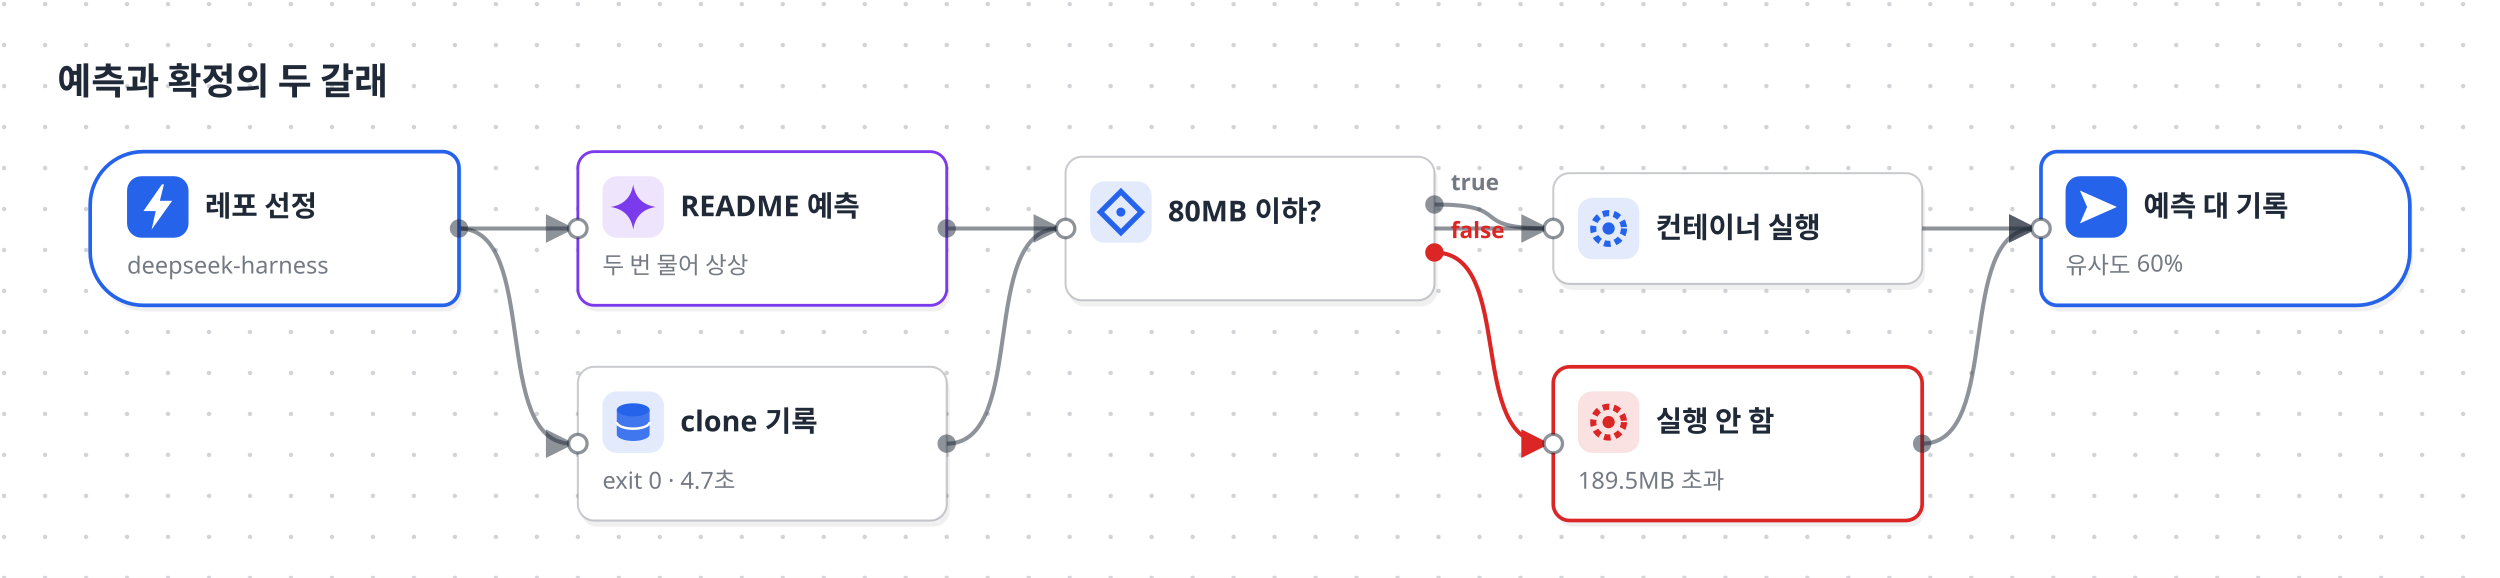
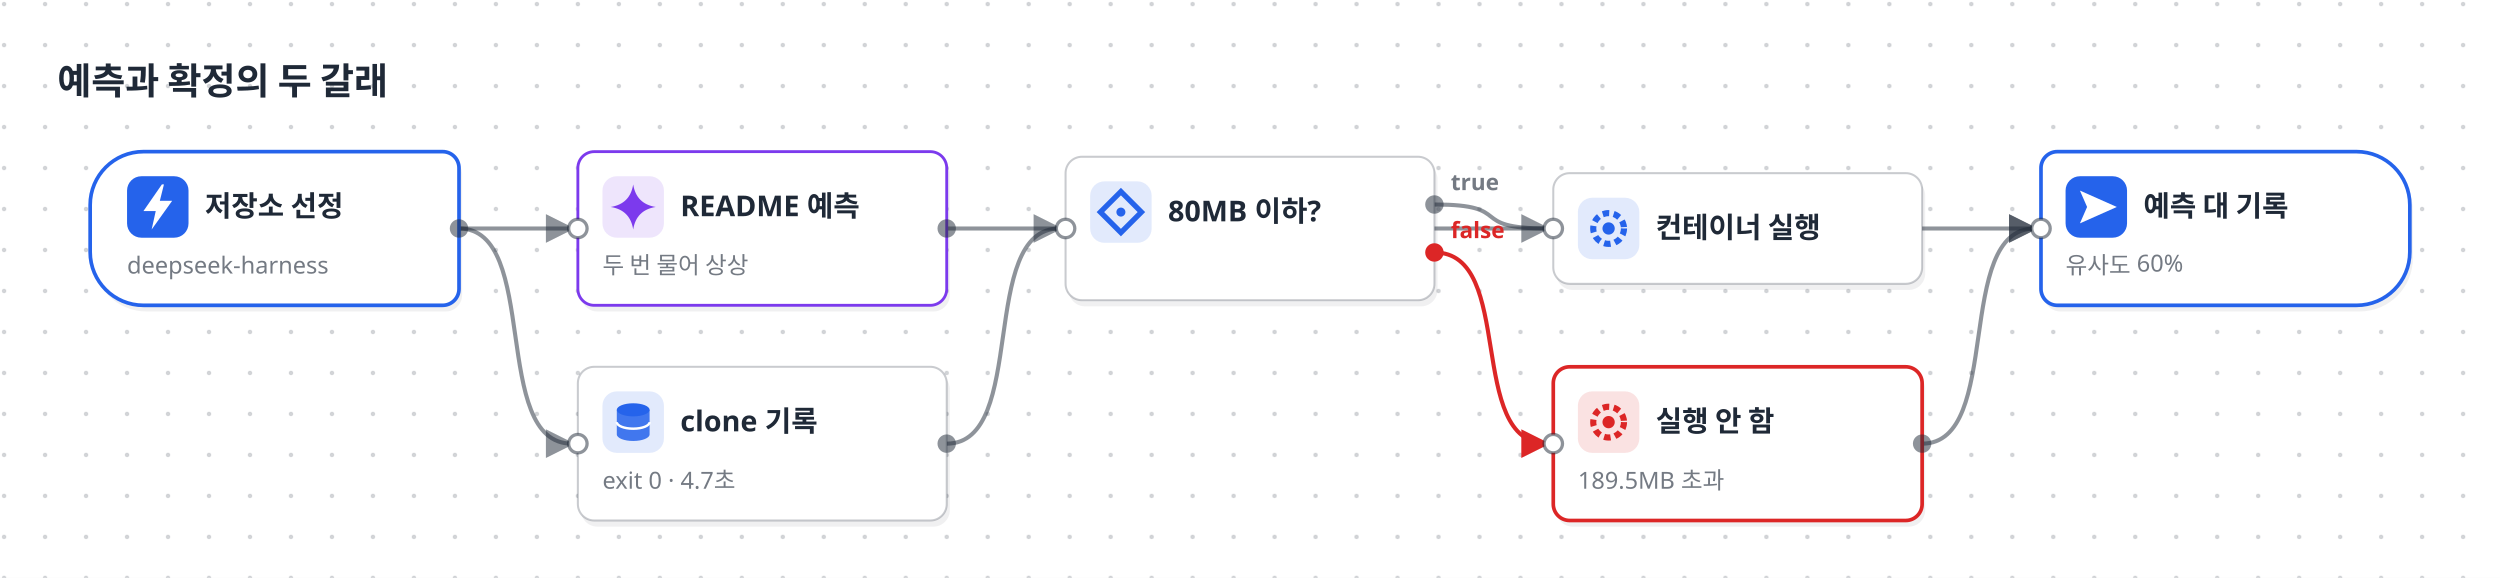
<svg xmlns="http://www.w3.org/2000/svg" width="1220" height="282" viewBox="0 0 1220 282" font-family="'NanumSquare','Nanum Gothic','Apple SD Gothic Neo','Malgun Gothic',sans-serif" role="img">
  <defs>
    <pattern id="dots" width="20" height="20" patternUnits="userSpaceOnUse">
      <circle cx="2" cy="2" r="1.1" fill="#1f2937" fill-opacity="0.20" />
    </pattern>
    <marker id="ah" viewBox="0 0 10 10" refX="9" refY="5" markerWidth="7" markerHeight="7" orient="auto">
      <path d="M0,0 L10,5 L0,10 z" fill="#1f2937" fill-opacity="0.5" />
    </marker>
    <marker id="ahw" viewBox="0 0 10 10" refX="9" refY="5" markerWidth="7" markerHeight="7" orient="auto">
      <path d="M0,0 L10,5 L0,10 z" fill="#dc2626" />
    </marker>
  </defs>
  <rect width="1220" height="282" fill="#ffffff" />
  <rect width="1220" height="282" fill="url(#dots)" />
  <text x="28" y="46" font-size="18" font-weight="700" fill="#1f2937">예측과 확정의 두 갈래</text>
  <path d="M224.0,111.5 C264.0,111.5 239.0,111.5 279.0,111.5" fill="none" stroke="#1f2937" stroke-opacity="0.5" stroke-width="2" marker-end="url(#ah)" />
  <path d="M224.0,111.5 C264.0,111.5 239.0,216.5 279.0,216.5" fill="none" stroke="#1f2937" stroke-opacity="0.5" stroke-width="2" marker-end="url(#ah)" />
  <path d="M462.0,216.5 C502.0,216.5 477.0,111.5 517.0,111.5" fill="none" stroke="#1f2937" stroke-opacity="0.5" stroke-width="2" marker-end="url(#ah)" />
  <path d="M700.0,99.8 C740.0,99.8 715.0,111.5 755.0,111.5" fill="none" stroke="#1f2937" stroke-opacity="0.5" stroke-width="2" marker-end="url(#ah)" />
  <path d="M700.0,123.2 C740.0,123.2 715.0,216.5 755.0,216.5" fill="none" stroke="#dc2626" stroke-width="2" marker-end="url(#ahw)" />
  <path d="M462.0,111.5 C727.5,111.5 727.5,111.5 993.0,111.5" fill="none" stroke="#1f2937" stroke-opacity="0.5" stroke-width="2" marker-end="url(#ah)" />
  <path d="M938.0,216.5 C978.0,216.5 953.0,111.5 993.0,111.5" fill="none" stroke="#1f2937" stroke-opacity="0.5" stroke-width="2" marker-end="url(#ah)" />
  <path d="M71.5,77.0 H217.5 A8,8 0 0 1 225.5,85.0 V144.0 A8,8 0 0 1 217.5,152.0 H71.5 A26,26 0 0 1 45.5,126.0 V103.0 A26,26 0 0 1 71.5,77.0 Z" fill="#1f2937" fill-opacity="0.07" />
  <path d="M70.0,74.0 H216.0 A8,8 0 0 1 224.0,82.0 V141.0 A8,8 0 0 1 216.0,149.0 H70.0 A26,26 0 0 1 44.0,123.0 V100.0 A26,26 0 0 1 70.0,74.0 Z" fill="#ffffff" stroke="#2563eb" stroke-width="1.8" />
  <rect x="62.0" y="86.0" width="30" height="30" rx="7" fill="#2563eb" fill-opacity="1" />
  <polygon points="79.0,90.0 70.0,103.0 76.0,103.0 74.0,112.0 84.0,98.0 78.0,98.0 80.0,90.0" fill="#ffffff" />
-   <text x="100.0" y="105.5" font-size="14" font-weight="700" fill="#1f2937">레포 선정</text>
+   <text x="100.0" y="105.5" font-size="14" font-weight="700" fill="#1f2937">저장소 선정</text>
  <text x="62.0" y="133.5" font-size="11.5" fill="#1f2937" fill-opacity="0.62">deepseek-harness</text>
  <circle cx="224.0" cy="111.5" r="4.5" fill="#1f2937" fill-opacity="0.5" />
  <path d="M291.5,77.0 H455.5 A8,8 0 0 1 463.5,85.0 V144.0 A8,8 0 0 1 455.5,152.0 H291.5 A8,8 0 0 1 283.5,144.0 V85.0 A8,8 0 0 1 291.5,77.0 Z" fill="#1f2937" fill-opacity="0.07" />
  <path d="M290.0,74.0 H454.0 A8,8 0 0 1 462.0,82.0 V141.0 A8,8 0 0 1 454.0,149.0 H290.0 A8,8 0 0 1 282.0,141.0 V82.0 A8,8 0 0 1 290.0,74.0 Z" fill="#ffffff" stroke="#7c3aed" stroke-width="1.4" />
  <rect x="294.0" y="86.0" width="30" height="30" rx="7" fill="#7c3aed" fill-opacity="0.13" />
  <path d="M309.0,90.0 Q310.5,99.5 320.0,101.0 Q310.5,102.5 309.0,112.0 Q307.5,102.5 298.0,101.0 Q307.5,99.5 309.0,90.0 Z" fill="#7c3aed" />
  <text x="332.0" y="105.5" font-size="14" font-weight="700" fill="#1f2937">README 예측</text>
  <text x="294.0" y="133.5" font-size="11.5" fill="#1f2937" fill-opacity="0.62">두 번 물어 상상</text>
  <circle cx="282.0" cy="111.5" r="4.5" fill="#ffffff" stroke="#1f2937" stroke-opacity="0.5" stroke-width="1.6" />
  <circle cx="462.0" cy="111.5" r="4.5" fill="#1f2937" fill-opacity="0.5" />
  <path d="M291.5,182.0 H455.5 A8,8 0 0 1 463.5,190.0 V249.0 A8,8 0 0 1 455.5,257.0 H291.5 A8,8 0 0 1 283.5,249.0 V190.0 A8,8 0 0 1 291.5,182.0 Z" fill="#1f2937" fill-opacity="0.07" />
  <path d="M290.0,179.0 H454.0 A8,8 0 0 1 462.0,187.0 V246.0 A8,8 0 0 1 454.0,254.0 H290.0 A8,8 0 0 1 282.0,246.0 V187.0 A8,8 0 0 1 290.0,179.0 Z" fill="#ffffff" stroke="#1f2937" stroke-opacity="0.24" stroke-width="1" />
  <rect x="294.0" y="191.0" width="30" height="30" rx="7" fill="#2563eb" fill-opacity="0.13" />
  <path d="M301.0,200.0 V212.0 A8,3.2 0 0 0 317.0,212.0 V200.0" fill="#2563eb" fill-opacity="0.85" />
  <ellipse cx="309.0" cy="200.0" rx="8" ry="3.2" fill="#2563eb" />
  <path d="M301.0,206.0 A8,3.2 0 0 0 317.0,206.0" fill="none" stroke="#ffffff" stroke-width="1.2" />
  <text x="332.0" y="210.5" font-size="14" font-weight="700" fill="#1f2937">clone 기록</text>
  <text x="294.0" y="238.5" font-size="11.5" fill="#1f2937" fill-opacity="0.62">exit 0 · 4.7초</text>
  <circle cx="282.0" cy="216.5" r="4.5" fill="#ffffff" stroke="#1f2937" stroke-opacity="0.5" stroke-width="1.6" />
  <circle cx="462.0" cy="216.5" r="4.5" fill="#1f2937" fill-opacity="0.5" />
  <path d="M529.5,79.5 H693.5 A8,8 0 0 1 701.5,87.5 V141.5 A8,8 0 0 1 693.5,149.5 H529.5 A8,8 0 0 1 521.5,141.5 V87.5 A8,8 0 0 1 529.5,79.5 Z" fill="#1f2937" fill-opacity="0.07" />
  <path d="M528.0,76.5 H692.0 A8,8 0 0 1 700.0,84.5 V138.5 A8,8 0 0 1 692.0,146.5 H528.0 A8,8 0 0 1 520.0,138.5 V84.5 A8,8 0 0 1 528.0,76.5 Z" fill="#ffffff" stroke="#1f2937" stroke-opacity="0.24" stroke-width="1" />
  <rect x="532.0" y="88.5" width="30" height="30" rx="7" fill="#2563eb" fill-opacity="0.13" />
  <polygon points="547.0,93.5 557.0,103.5 547.0,113.5 537.0,103.5" fill="none" stroke="#2563eb" stroke-width="2.6" />
  <circle cx="547.0" cy="103.5" r="2.2" fill="#2563eb" />
  <text x="570.0" y="108.0" font-size="14" font-weight="700" fill="#1f2937">80MB 이하?</text>
  <circle cx="520.0" cy="111.5" r="4.5" fill="#ffffff" stroke="#1f2937" stroke-opacity="0.5" stroke-width="1.6" />
  <circle cx="700.0" cy="99.8" r="4.5" fill="#1f2937" fill-opacity="0.5" />
  <text x="708.0" y="92.8" font-size="11" font-weight="700" fill="#1f2937" fill-opacity="0.62">true</text>
  <circle cx="700.0" cy="123.2" r="4.5" fill="#dc2626" />
  <text x="708.0" y="116.2" font-size="11" font-weight="700" fill="#dc2626">false</text>
  <path d="M767.5,87.5 H931.5 A8,8 0 0 1 939.5,95.5 V133.5 A8,8 0 0 1 931.5,141.5 H767.5 A8,8 0 0 1 759.5,133.5 V95.5 A8,8 0 0 1 767.5,87.5 Z" fill="#1f2937" fill-opacity="0.07" />
  <path d="M766.0,84.5 H930.0 A8,8 0 0 1 938.0,92.5 V130.5 A8,8 0 0 1 930.0,138.5 H766.0 A8,8 0 0 1 758.0,130.5 V92.5 A8,8 0 0 1 766.0,84.5 Z" fill="#ffffff" stroke="#1f2937" stroke-opacity="0.24" stroke-width="1" />
  <rect x="770.0" y="96.5" width="30" height="30" rx="7" fill="#2563eb" fill-opacity="0.13" />
  <circle cx="785.0" cy="111.5" r="7.5" fill="none" stroke="#2563eb" stroke-width="3" stroke-dasharray="3.2 2.2" />
  <circle cx="785.0" cy="111.5" r="3" fill="#2563eb" />
  <text x="808.0" y="116.0" font-size="14" font-weight="700" fill="#1f2937">컨테이너 실행</text>
  <circle cx="758.0" cy="111.5" r="4.5" fill="#ffffff" stroke="#1f2937" stroke-opacity="0.5" stroke-width="1.6" />
  <path d="M767.5,182.0 H931.5 A8,8 0 0 1 939.5,190.0 V249.0 A8,8 0 0 1 931.5,257.0 H767.5 A8,8 0 0 1 759.5,249.0 V190.0 A8,8 0 0 1 767.5,182.0 Z" fill="#1f2937" fill-opacity="0.07" />
  <path d="M766.0,179.0 H930.0 A8,8 0 0 1 938.0,187.0 V246.0 A8,8 0 0 1 930.0,254.0 H766.0 A8,8 0 0 1 758.0,246.0 V187.0 A8,8 0 0 1 766.0,179.0 Z" fill="#ffffff" stroke="#dc2626" stroke-width="1.8" />
  <rect x="770.0" y="191.0" width="30" height="30" rx="7" fill="#dc2626" fill-opacity="0.13" />
  <circle cx="785.0" cy="206.0" r="7.5" fill="none" stroke="#dc2626" stroke-width="3" stroke-dasharray="3.2 2.2" />
  <circle cx="785.0" cy="206.0" r="3" fill="#dc2626" />
  <text x="808.0" y="210.5" font-size="14" font-weight="700" fill="#1f2937">실행 안 함</text>
  <text x="770.0" y="238.5" font-size="11.5" fill="#1f2937" fill-opacity="0.62">189.5MB 초과</text>
  <circle cx="758.0" cy="216.5" r="4.5" fill="#ffffff" stroke="#1f2937" stroke-opacity="0.5" stroke-width="1.6" />
  <circle cx="938.0" cy="216.5" r="4.5" fill="#1f2937" fill-opacity="0.5" />
  <path d="M1005.5,77.0 H1151.5 A26,26 0 0 1 1177.5,103.0 V126.0 A26,26 0 0 1 1151.5,152.0 H1005.5 A8,8 0 0 1 997.5,144.0 V85.0 A8,8 0 0 1 1005.5,77.0 Z" fill="#1f2937" fill-opacity="0.07" />
  <path d="M1004.0,74.0 H1150.0 A26,26 0 0 1 1176.0,100.0 V123.0 A26,26 0 0 1 1150.0,149.0 H1004.0 A8,8 0 0 1 996.0,141.0 V82.0 A8,8 0 0 1 1004.0,74.0 Z" fill="#ffffff" stroke="#2563eb" stroke-width="1.8" />
  <rect x="1008.0" y="86.0" width="30" height="30" rx="7" fill="#2563eb" fill-opacity="1" />
  <polygon points="1015.0,93.0 1033.0,101.0 1015.0,109.0 1018.5,101.0" fill="#ffffff" />
  <text x="1046.0" y="105.5" font-size="14" font-weight="700" fill="#1f2937">예측 대 기록</text>
  <text x="1008.0" y="133.5" font-size="11.5" fill="#1f2937" fill-opacity="0.62">유사도 60%</text>
  <circle cx="996.0" cy="111.5" r="4.5" fill="#ffffff" stroke="#1f2937" stroke-opacity="0.5" stroke-width="1.6" />
</svg>
